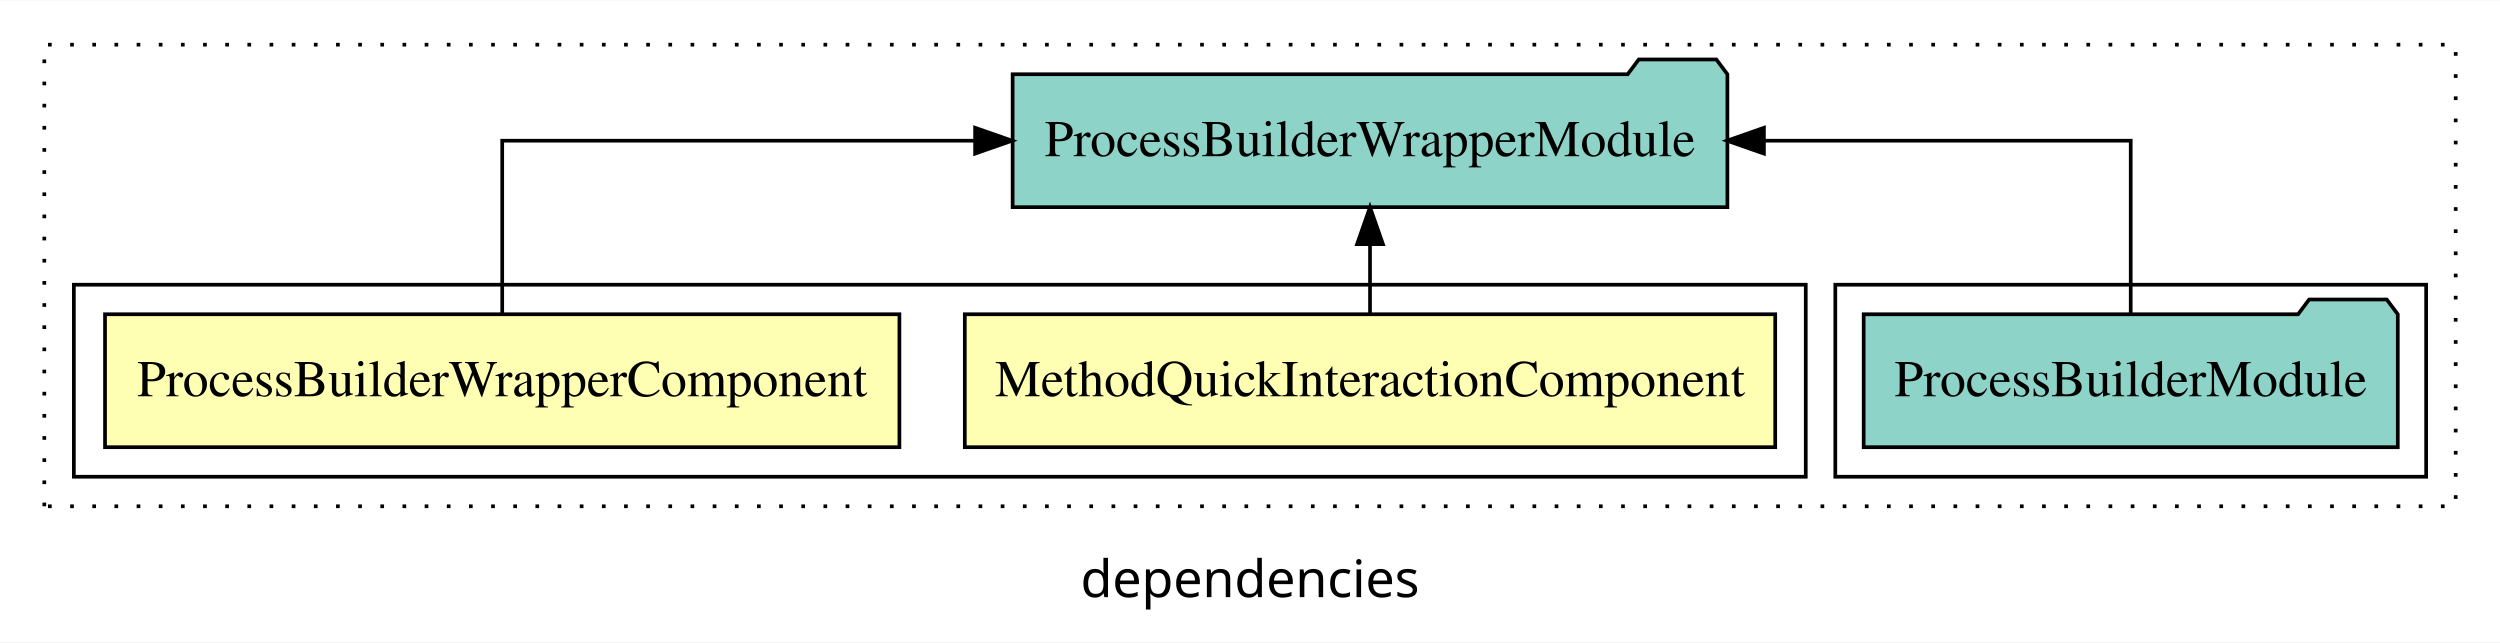
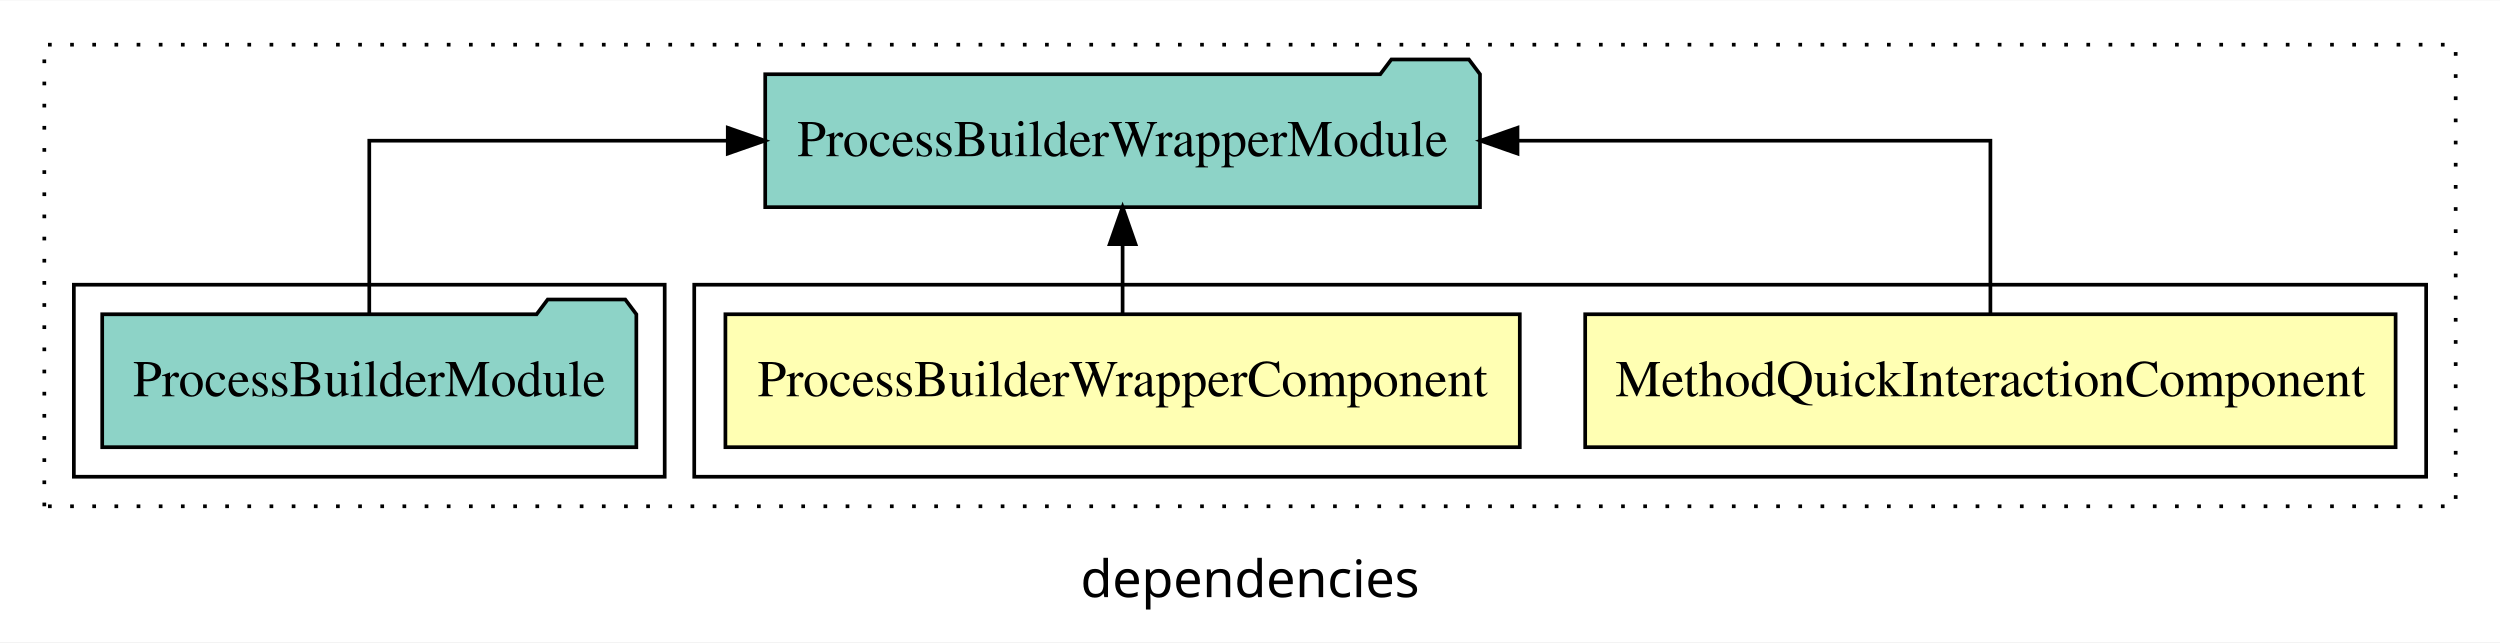
<svg xmlns="http://www.w3.org/2000/svg" width="677pt" height="174pt" viewBox="0.00 0.00 677.00 173.80">
  <g id="graph0" class="graph" transform="scale(1 1) rotate(0) translate(4 169.8)">
    <polygon fill="white" stroke="transparent" points="-4,4 -4,-169.8 673,-169.8 673,4 -4,4" />
    <text text-anchor="middle" x="334.5" y="-8.2" font-family="sans-serif" font-size="14.00">dependencies</text>
    <g id="clust1" class="cluster">
      <polygon fill="none" stroke="black" stroke-dasharray="1,5" points="8,-32.8 8,-157.8 661,-157.8 661,-32.8 8,-32.8" />
    </g>
+     <g id="clust2" class="cluster">
+       <polygon fill="none" stroke="black" points="184,-40.8 184,-92.8 653,-92.8 653,-40.8 184,-40.8" />
+     </g>
    <g id="clust5" class="cluster">
-       <polygon fill="none" stroke="black" points="493,-40.8 493,-92.8 653,-92.8 653,-40.8 493,-40.8" />
-     </g>
-     <g id="clust2" class="cluster">
-       <polygon fill="none" stroke="black" points="16,-40.8 16,-92.8 485,-92.8 485,-40.8 16,-40.8" />
+       <polygon fill="none" stroke="black" points="16,-40.8 16,-92.8 176,-92.8 176,-40.8 16,-40.8" />
    </g>
    <g id="node1" class="node">
-       <polygon fill="#ffffb3" stroke="black" points="476.73,-84.8 257.27,-84.8 257.27,-48.8 476.73,-48.8 476.73,-84.8" />
-       <text text-anchor="middle" x="367" y="-62.6" font-family="Times,serif" font-size="14.00">MethodQuickInteractionComponent</text>
+       <polygon fill="#ffffb3" stroke="black" points="644.73,-84.8 425.27,-84.8 425.27,-48.8 644.73,-48.8 644.73,-84.8" />
+       <text text-anchor="middle" x="535" y="-62.6" font-family="Times,serif" font-size="14.00">MethodQuickInteractionComponent</text>
    </g>
    <g id="node3" class="node">
-       <polygon fill="#8dd3c7" stroke="black" points="463.78,-149.8 460.78,-153.8 439.78,-153.8 436.78,-149.8 270.22,-149.8 270.22,-113.8 463.78,-113.8 463.78,-149.8" />
-       <text text-anchor="middle" x="367" y="-127.6" font-family="Times,serif" font-size="14.00">ProcessBuilderWrapperModule</text>
+       <polygon fill="#8dd3c7" stroke="black" points="396.78,-149.8 393.78,-153.8 372.78,-153.8 369.78,-149.8 203.22,-149.8 203.22,-113.8 396.78,-113.8 396.78,-149.8" />
+       <text text-anchor="middle" x="300" y="-127.6" font-family="Times,serif" font-size="14.00">ProcessBuilderWrapperModule</text>
    </g>
    <g id="edge1" class="edge">
-       <path fill="none" stroke="black" d="M367,-84.91C367,-84.91 367,-103.79 367,-103.79" />
-       <polygon fill="black" stroke="black" points="363.5,-103.79 367,-113.79 370.5,-103.79 363.5,-103.79" />
+       <path fill="none" stroke="black" d="M535,-84.91C535,-104.14 535,-131.8 535,-131.8 535,-131.8 406.94,-131.8 406.94,-131.8" />
+       <polygon fill="black" stroke="black" points="406.94,-128.3 396.94,-131.8 406.94,-135.3 406.94,-128.3" />
    </g>
    <g id="node2" class="node">
-       <polygon fill="#ffffb3" stroke="black" points="239.56,-84.8 24.44,-84.8 24.44,-48.8 239.56,-48.8 239.56,-84.8" />
-       <text text-anchor="middle" x="132" y="-62.6" font-family="Times,serif" font-size="14.00">ProcessBuilderWrapperComponent</text>
+       <polygon fill="#ffffb3" stroke="black" points="407.56,-84.8 192.44,-84.8 192.44,-48.8 407.56,-48.8 407.56,-84.8" />
+       <text text-anchor="middle" x="300" y="-62.6" font-family="Times,serif" font-size="14.00">ProcessBuilderWrapperComponent</text>
    </g>
    <g id="edge2" class="edge">
-       <path fill="none" stroke="black" d="M132,-84.91C132,-104.14 132,-131.8 132,-131.8 132,-131.8 260.06,-131.8 260.06,-131.8" />
-       <polygon fill="black" stroke="black" points="260.06,-135.3 270.06,-131.8 260.06,-128.3 260.06,-135.3" />
+       <path fill="none" stroke="black" d="M300,-84.91C300,-84.91 300,-103.79 300,-103.79" />
+       <polygon fill="black" stroke="black" points="296.5,-103.79 300,-113.79 303.5,-103.79 296.5,-103.79" />
    </g>
    <g id="node4" class="node">
-       <polygon fill="#8dd3c7" stroke="black" points="645.32,-84.8 642.32,-88.8 621.32,-88.8 618.32,-84.8 500.68,-84.8 500.68,-48.8 645.32,-48.8 645.32,-84.8" />
-       <text text-anchor="middle" x="573" y="-62.6" font-family="Times,serif" font-size="14.00">ProcessBuilderModule</text>
+       <polygon fill="#8dd3c7" stroke="black" points="168.32,-84.8 165.32,-88.8 144.32,-88.8 141.32,-84.8 23.68,-84.8 23.68,-48.8 168.32,-48.8 168.32,-84.8" />
+       <text text-anchor="middle" x="96" y="-62.6" font-family="Times,serif" font-size="14.00">ProcessBuilderModule</text>
    </g>
    <g id="edge3" class="edge">
-       <path fill="none" stroke="black" d="M573,-84.91C573,-104.14 573,-131.8 573,-131.8 573,-131.8 473.67,-131.8 473.67,-131.8" />
-       <polygon fill="black" stroke="black" points="473.67,-128.3 463.67,-131.8 473.67,-135.3 473.67,-128.3" />
+       <path fill="none" stroke="black" d="M96,-84.91C96,-104.14 96,-131.8 96,-131.8 96,-131.8 193.08,-131.8 193.08,-131.8" />
+       <polygon fill="black" stroke="black" points="193.08,-135.3 203.08,-131.8 193.08,-128.3 193.08,-135.3" />
    </g>
  </g>
</svg>
